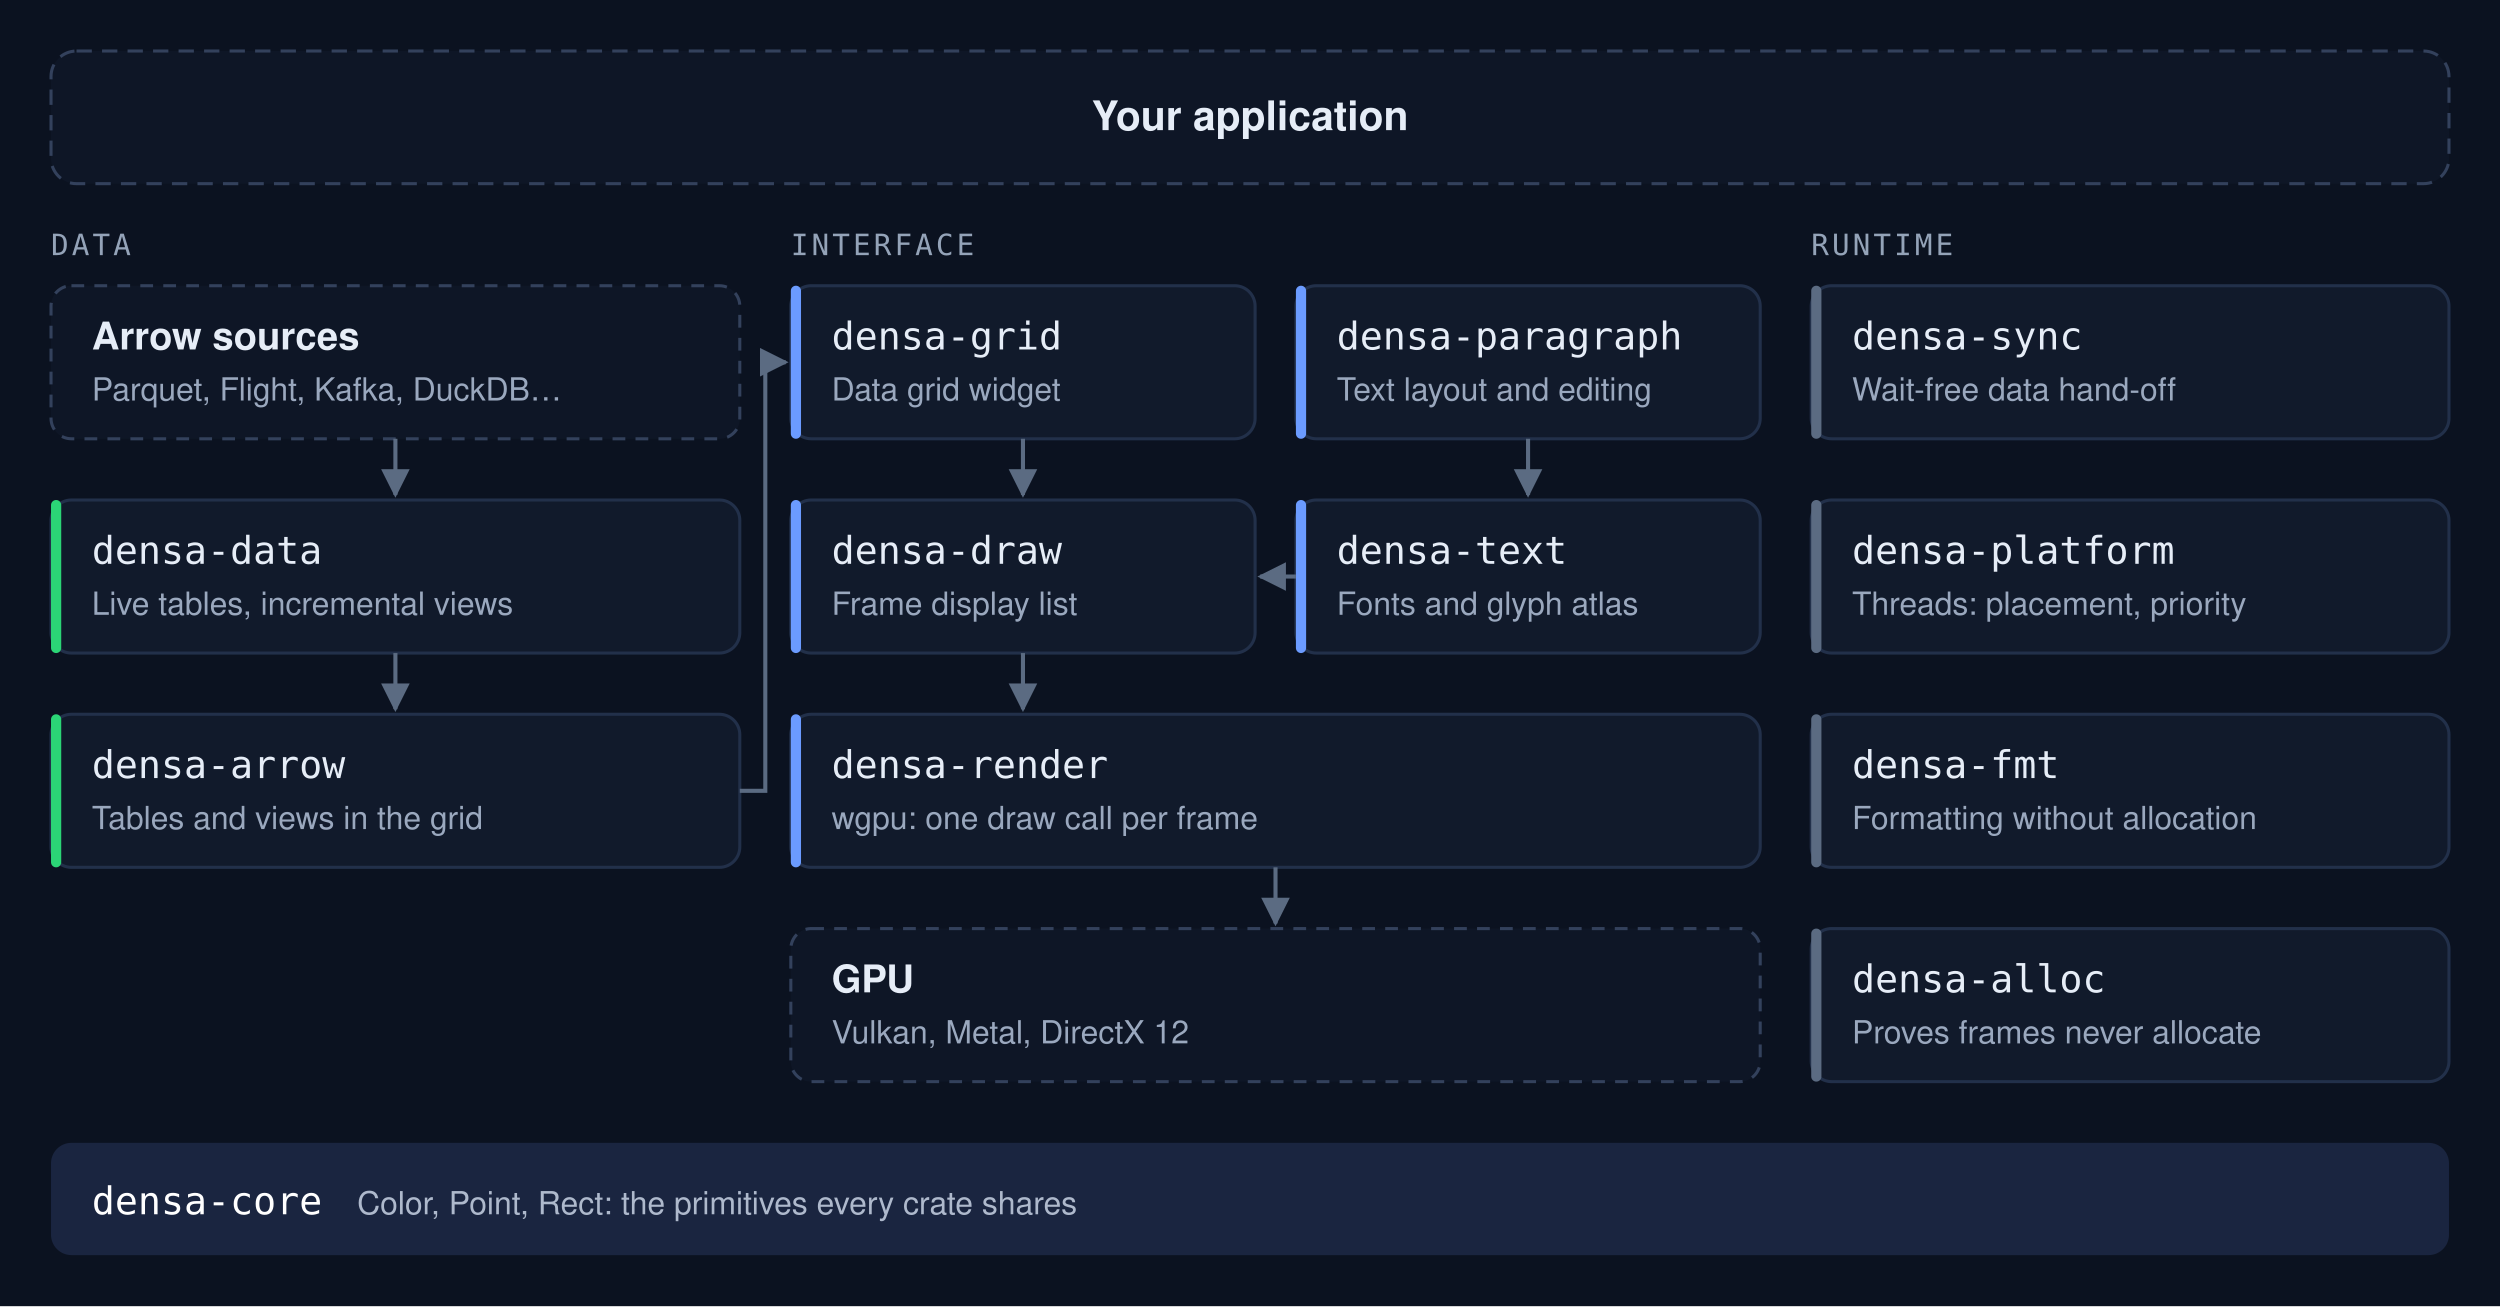
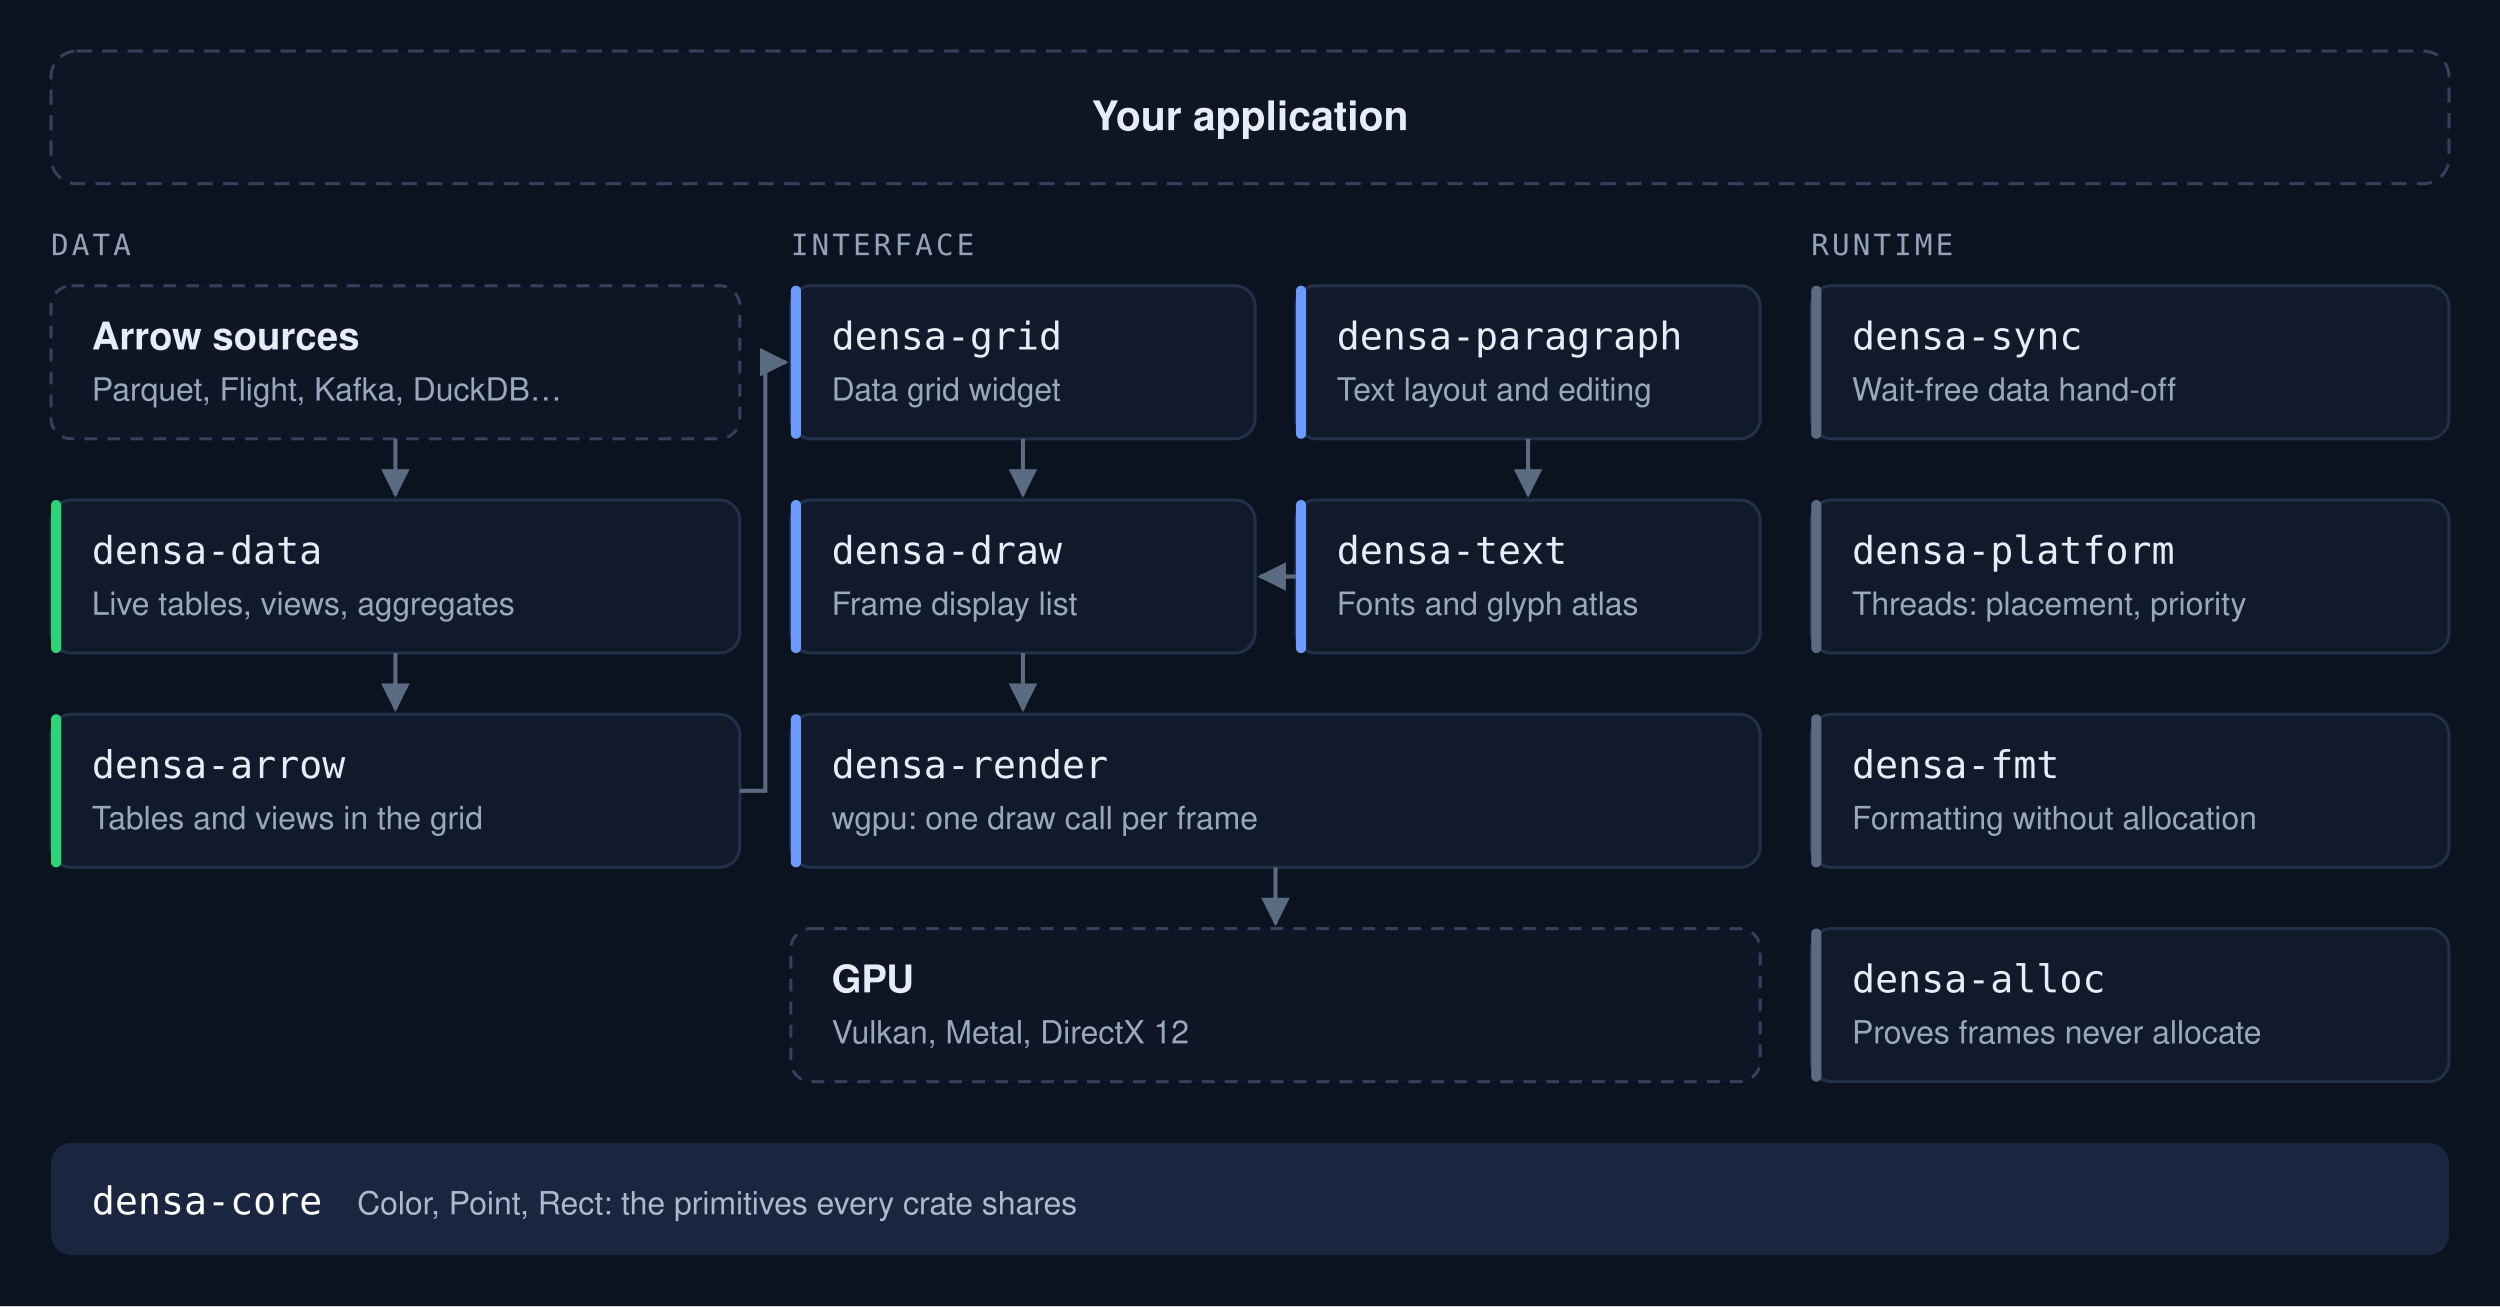
<svg xmlns="http://www.w3.org/2000/svg" viewBox="0 0 980 512" width="980" height="512" role="img" aria-label="densa architecture">
  <rect width="980" height="512" fill="#0B1220" />
  <defs>
    <marker id="head" viewBox="0 0 10 10" refX="9" refY="5" markerWidth="7" markerHeight="7" orient="auto-start-reverse">
      <path d="M0 0 L10 5 L0 10 z" fill="#5B6B82" />
    </marker>
  </defs>
  <rect x="20" y="20" width="940" height="52" rx="10" fill="#0E1626" stroke="#33415C" stroke-dasharray="6 4" stroke-width="1.2" />
  <text x="490" y="51" text-anchor="middle" font-family="IBM Plex Sans, Segoe UI, Helvetica, Arial, sans-serif" font-size="16" font-weight="600" fill="#E6EDF7">Your application</text>
  <text x="20" y="100" font-family="JetBrains Mono, Cascadia Mono, Consolas, monospace" font-size="11.5" letter-spacing="1.2" fill="#94A3B8">DATA</text>
  <text x="310" y="100" font-family="JetBrains Mono, Cascadia Mono, Consolas, monospace" font-size="11.5" letter-spacing="1.2" fill="#94A3B8">INTERFACE</text>
  <text x="710" y="100" font-family="JetBrains Mono, Cascadia Mono, Consolas, monospace" font-size="11.5" letter-spacing="1.2" fill="#94A3B8">RUNTIME</text>
  <rect x="20" y="112" width="270" height="60" rx="8" fill="#0E1626" stroke="#33415C" stroke-dasharray="5 4" stroke-width="1.2" />
  <text x="36" y="137" font-family="IBM Plex Sans, Segoe UI, Helvetica, Arial, sans-serif" font-size="15" font-weight="600" fill="#E6EDF7">Arrow sources</text>
  <text x="36" y="157" font-family="IBM Plex Sans, Segoe UI, Helvetica, Arial, sans-serif" font-size="12.5" fill="#9AA8BE">Parquet, Flight, Kafka, DuckDB…</text>
  <rect x="20" y="196" width="270" height="60" rx="8" fill="#111A2B" stroke="#22304A" stroke-width="1.2" />
  <rect x="20" y="196" width="4" height="60" rx="2" fill="#2BD576" />
  <text x="36" y="221" font-family="JetBrains Mono, Cascadia Mono, Consolas, monospace" font-size="15" font-weight="500" fill="#E6EDF7">densa-data</text>
-   <text x="36" y="241" font-family="IBM Plex Sans, Segoe UI, Helvetica, Arial, sans-serif" font-size="12.5" fill="#9AA8BE">Live tables, incremental views</text>
+   <text x="36" y="241" font-family="IBM Plex Sans, Segoe UI, Helvetica, Arial, sans-serif" font-size="12.5" fill="#9AA8BE">Live tables, views, aggregates</text>
  <rect x="20" y="280" width="270" height="60" rx="8" fill="#111A2B" stroke="#22304A" stroke-width="1.2" />
  <rect x="20" y="280" width="4" height="60" rx="2" fill="#2BD576" />
  <text x="36" y="305" font-family="JetBrains Mono, Cascadia Mono, Consolas, monospace" font-size="15" font-weight="500" fill="#E6EDF7">densa-arrow</text>
  <text x="36" y="325" font-family="IBM Plex Sans, Segoe UI, Helvetica, Arial, sans-serif" font-size="12.5" fill="#9AA8BE">Tables and views in the grid</text>
  <rect x="310" y="112" width="182" height="60" rx="8" fill="#111A2B" stroke="#22304A" stroke-width="1.2" />
  <rect x="310" y="112" width="4" height="60" rx="2" fill="#6B9BFF" />
  <text x="326" y="137" font-family="JetBrains Mono, Cascadia Mono, Consolas, monospace" font-size="15" font-weight="500" fill="#E6EDF7">densa-grid</text>
  <text x="326" y="157" font-family="IBM Plex Sans, Segoe UI, Helvetica, Arial, sans-serif" font-size="12.5" fill="#9AA8BE">Data grid widget</text>
  <rect x="508" y="112" width="182" height="60" rx="8" fill="#111A2B" stroke="#22304A" stroke-width="1.2" />
  <rect x="508" y="112" width="4" height="60" rx="2" fill="#6B9BFF" />
  <text x="524" y="137" font-family="JetBrains Mono, Cascadia Mono, Consolas, monospace" font-size="15" font-weight="500" fill="#E6EDF7">densa-paragraph</text>
  <text x="524" y="157" font-family="IBM Plex Sans, Segoe UI, Helvetica, Arial, sans-serif" font-size="12.5" fill="#9AA8BE">Text layout and editing</text>
  <rect x="310" y="196" width="182" height="60" rx="8" fill="#111A2B" stroke="#22304A" stroke-width="1.2" />
  <rect x="310" y="196" width="4" height="60" rx="2" fill="#6B9BFF" />
  <text x="326" y="221" font-family="JetBrains Mono, Cascadia Mono, Consolas, monospace" font-size="15" font-weight="500" fill="#E6EDF7">densa-draw</text>
  <text x="326" y="241" font-family="IBM Plex Sans, Segoe UI, Helvetica, Arial, sans-serif" font-size="12.5" fill="#9AA8BE">Frame display list</text>
  <rect x="508" y="196" width="182" height="60" rx="8" fill="#111A2B" stroke="#22304A" stroke-width="1.2" />
  <rect x="508" y="196" width="4" height="60" rx="2" fill="#6B9BFF" />
  <text x="524" y="221" font-family="JetBrains Mono, Cascadia Mono, Consolas, monospace" font-size="15" font-weight="500" fill="#E6EDF7">densa-text</text>
  <text x="524" y="241" font-family="IBM Plex Sans, Segoe UI, Helvetica, Arial, sans-serif" font-size="12.5" fill="#9AA8BE">Fonts and glyph atlas</text>
  <rect x="310" y="280" width="380" height="60" rx="8" fill="#111A2B" stroke="#22304A" stroke-width="1.2" />
  <rect x="310" y="280" width="4" height="60" rx="2" fill="#6B9BFF" />
  <text x="326" y="305" font-family="JetBrains Mono, Cascadia Mono, Consolas, monospace" font-size="15" font-weight="500" fill="#E6EDF7">densa-render</text>
  <text x="326" y="325" font-family="IBM Plex Sans, Segoe UI, Helvetica, Arial, sans-serif" font-size="12.5" fill="#9AA8BE">wgpu: one draw call per frame</text>
  <rect x="310" y="364" width="380" height="60" rx="8" fill="#0E1626" stroke="#33415C" stroke-dasharray="5 4" stroke-width="1.2" />
  <text x="326" y="389" font-family="IBM Plex Sans, Segoe UI, Helvetica, Arial, sans-serif" font-size="15" font-weight="600" fill="#E6EDF7">GPU</text>
  <text x="326" y="409" font-family="IBM Plex Sans, Segoe UI, Helvetica, Arial, sans-serif" font-size="12.5" fill="#9AA8BE">Vulkan, Metal, DirectX 12</text>
  <rect x="710" y="112" width="250" height="60" rx="8" fill="#111A2B" stroke="#22304A" stroke-width="1.2" />
  <rect x="710" y="112" width="4" height="60" rx="2" fill="#5B6B82" />
  <text x="726" y="137" font-family="JetBrains Mono, Cascadia Mono, Consolas, monospace" font-size="15" font-weight="500" fill="#E6EDF7">densa-sync</text>
  <text x="726" y="157" font-family="IBM Plex Sans, Segoe UI, Helvetica, Arial, sans-serif" font-size="12.5" fill="#9AA8BE">Wait-free data hand-off</text>
  <rect x="710" y="196" width="250" height="60" rx="8" fill="#111A2B" stroke="#22304A" stroke-width="1.2" />
  <rect x="710" y="196" width="4" height="60" rx="2" fill="#5B6B82" />
  <text x="726" y="221" font-family="JetBrains Mono, Cascadia Mono, Consolas, monospace" font-size="15" font-weight="500" fill="#E6EDF7">densa-platform</text>
  <text x="726" y="241" font-family="IBM Plex Sans, Segoe UI, Helvetica, Arial, sans-serif" font-size="12.5" fill="#9AA8BE">Threads: placement, priority</text>
  <rect x="710" y="280" width="250" height="60" rx="8" fill="#111A2B" stroke="#22304A" stroke-width="1.2" />
  <rect x="710" y="280" width="4" height="60" rx="2" fill="#5B6B82" />
  <text x="726" y="305" font-family="JetBrains Mono, Cascadia Mono, Consolas, monospace" font-size="15" font-weight="500" fill="#E6EDF7">densa-fmt</text>
  <text x="726" y="325" font-family="IBM Plex Sans, Segoe UI, Helvetica, Arial, sans-serif" font-size="12.5" fill="#9AA8BE">Formatting without allocation</text>
  <rect x="710" y="364" width="250" height="60" rx="8" fill="#111A2B" stroke="#22304A" stroke-width="1.2" />
  <rect x="710" y="364" width="4" height="60" rx="2" fill="#5B6B82" />
  <text x="726" y="389" font-family="JetBrains Mono, Cascadia Mono, Consolas, monospace" font-size="15" font-weight="500" fill="#E6EDF7">densa-alloc</text>
  <text x="726" y="409" font-family="IBM Plex Sans, Segoe UI, Helvetica, Arial, sans-serif" font-size="12.5" fill="#9AA8BE">Proves frames never allocate</text>
  <rect x="20" y="448" width="940" height="44" rx="8" fill="#1A2540" />
  <text x="36" y="476" font-family="JetBrains Mono, Cascadia Mono, Consolas, monospace" font-size="15" font-weight="500" fill="#FFFFFF">densa-core</text>
  <text x="140" y="476" font-family="IBM Plex Sans, Segoe UI, Helvetica, Arial, sans-serif" font-size="12.5" fill="#AEB9CC">Color, Point, Rect: the primitives every crate shares</text>
  <path d="M155 172 L155 194" fill="none" stroke="#5B6B82" stroke-width="1.6" marker-end="url(#head)" />
  <path d="M155 256 L155 278" fill="none" stroke="#5B6B82" stroke-width="1.6" marker-end="url(#head)" />
  <path d="M290 310 L300 310 L300 142 L308 142" fill="none" stroke="#5B6B82" stroke-width="1.6" marker-end="url(#head)" />
  <path d="M401 172 L401 194" fill="none" stroke="#5B6B82" stroke-width="1.6" marker-end="url(#head)" />
  <path d="M599 172 L599 194" fill="none" stroke="#5B6B82" stroke-width="1.6" marker-end="url(#head)" />
  <path d="M508 226 L494 226" fill="none" stroke="#5B6B82" stroke-width="1.6" marker-end="url(#head)" />
  <path d="M401 256 L401 278" fill="none" stroke="#5B6B82" stroke-width="1.6" marker-end="url(#head)" />
  <path d="M500 340 L500 362" fill="none" stroke="#5B6B82" stroke-width="1.6" marker-end="url(#head)" />
</svg>
